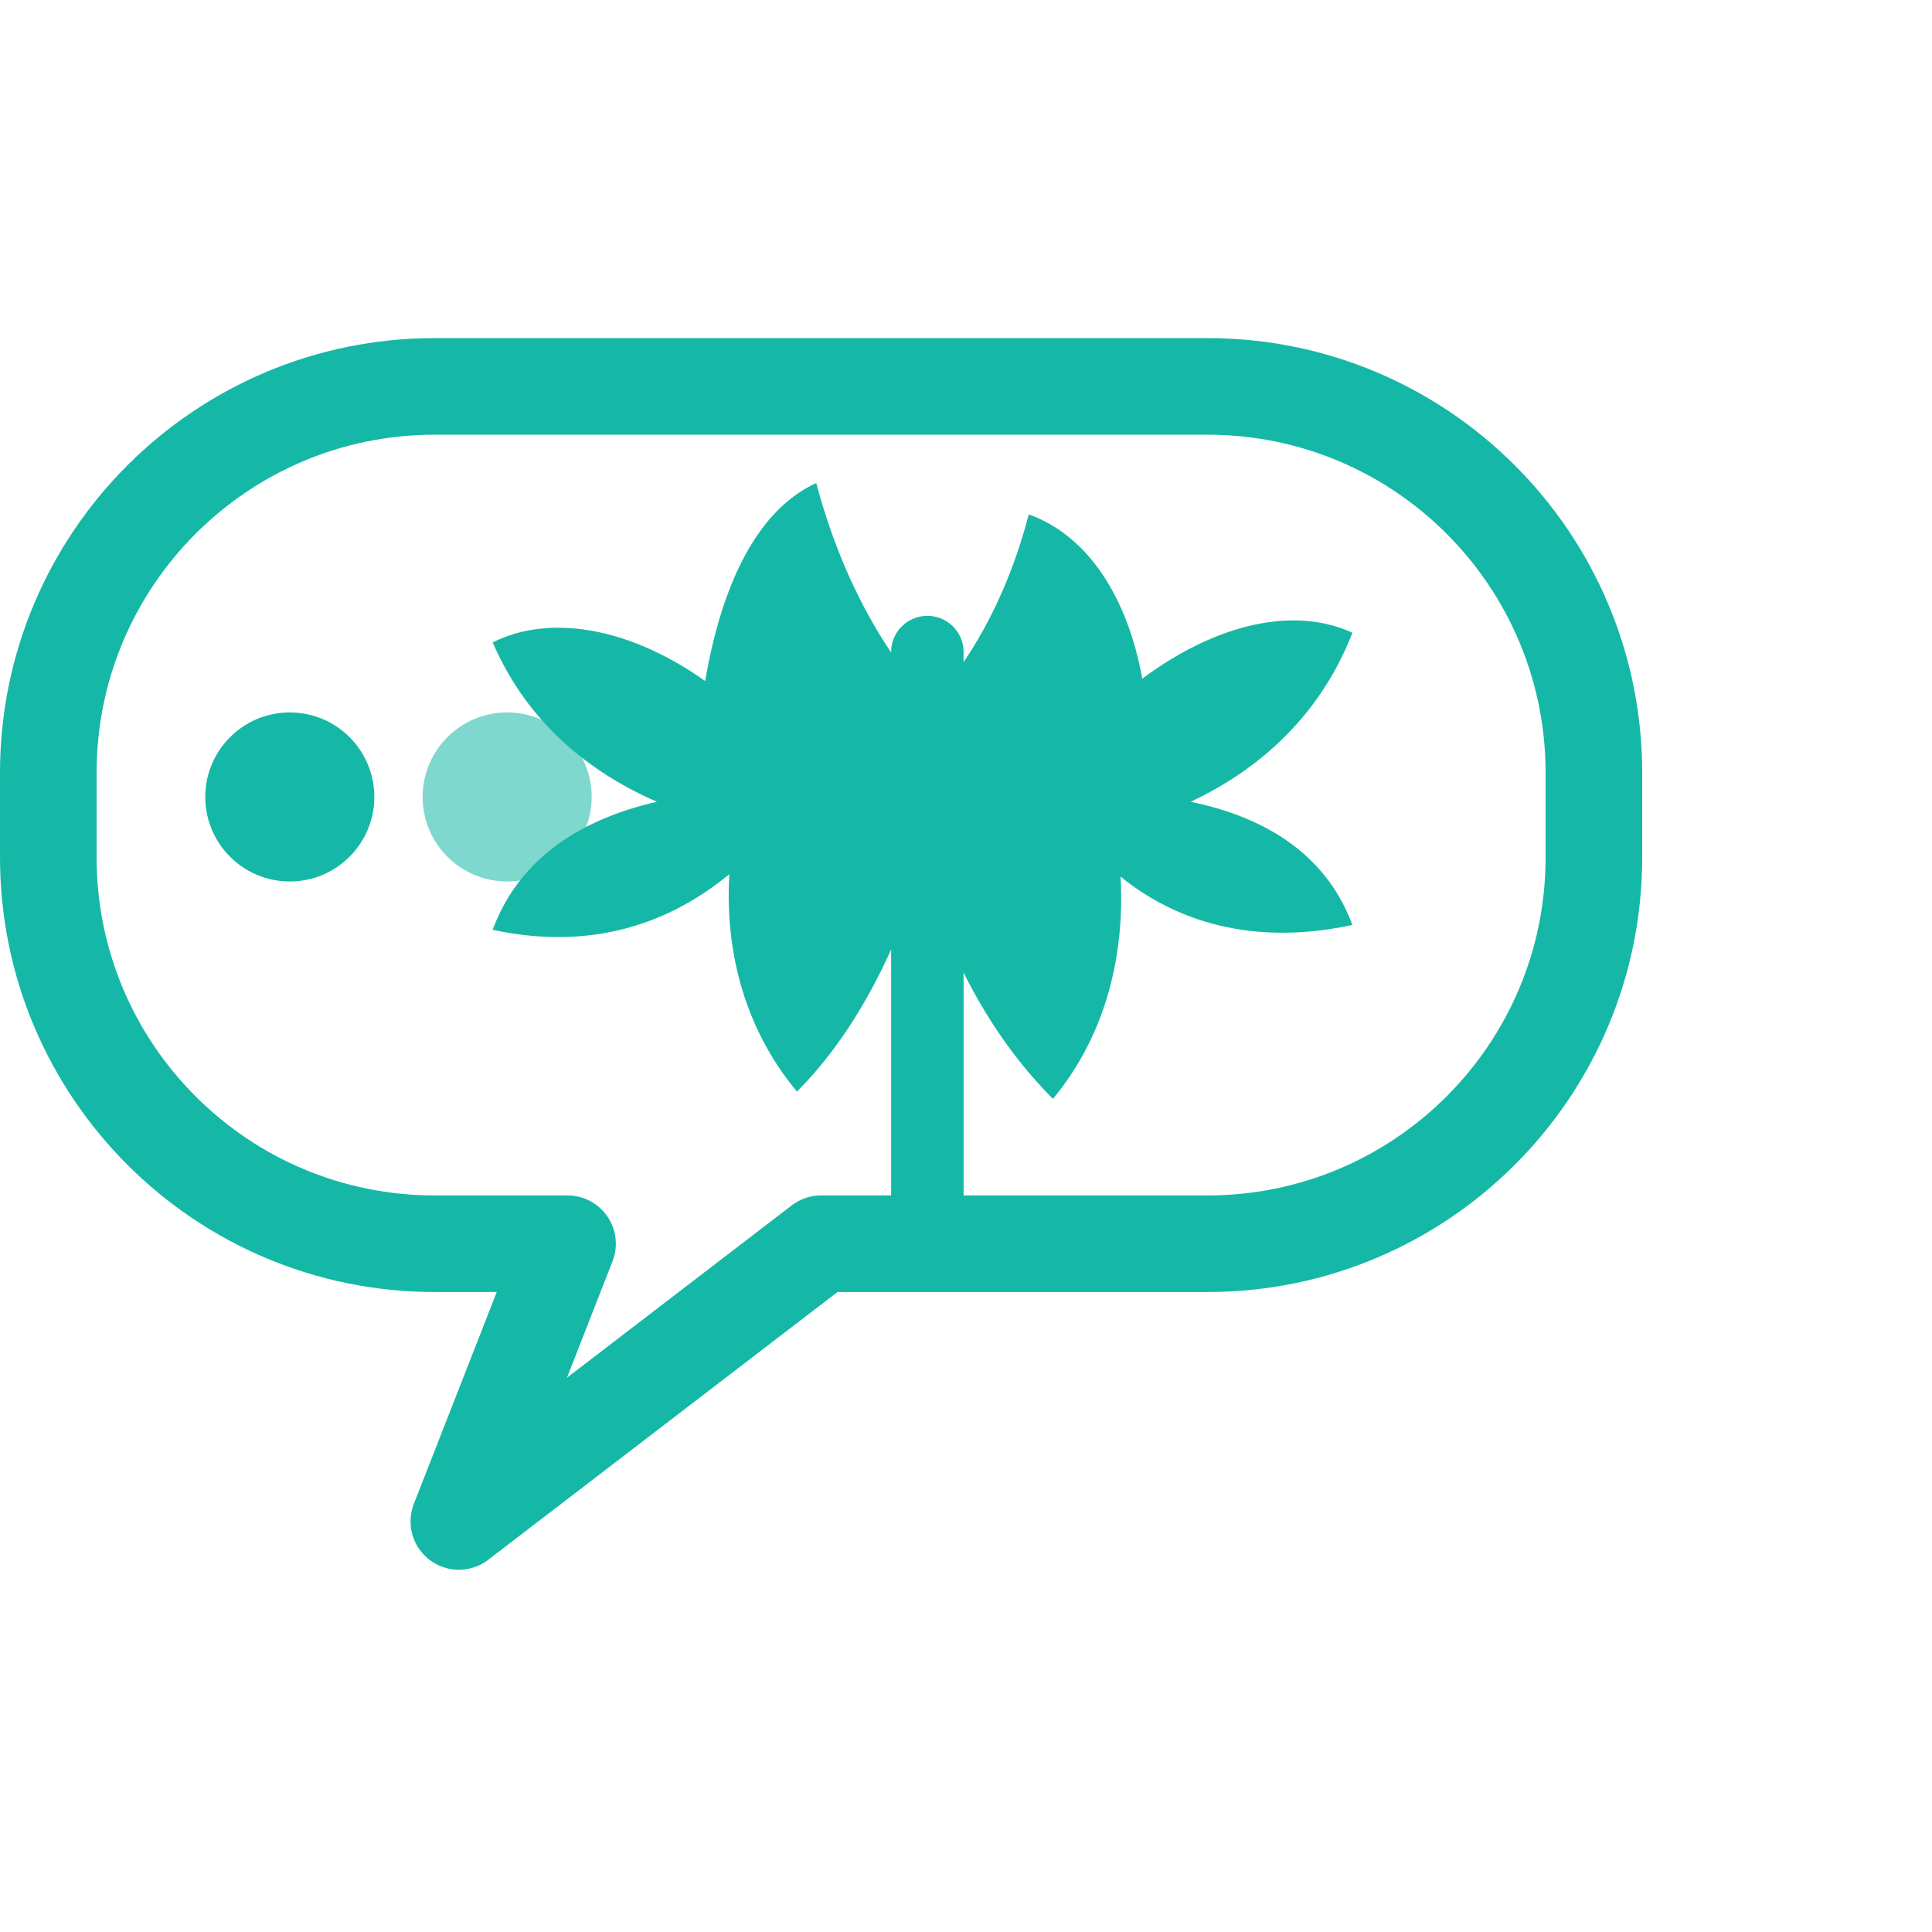
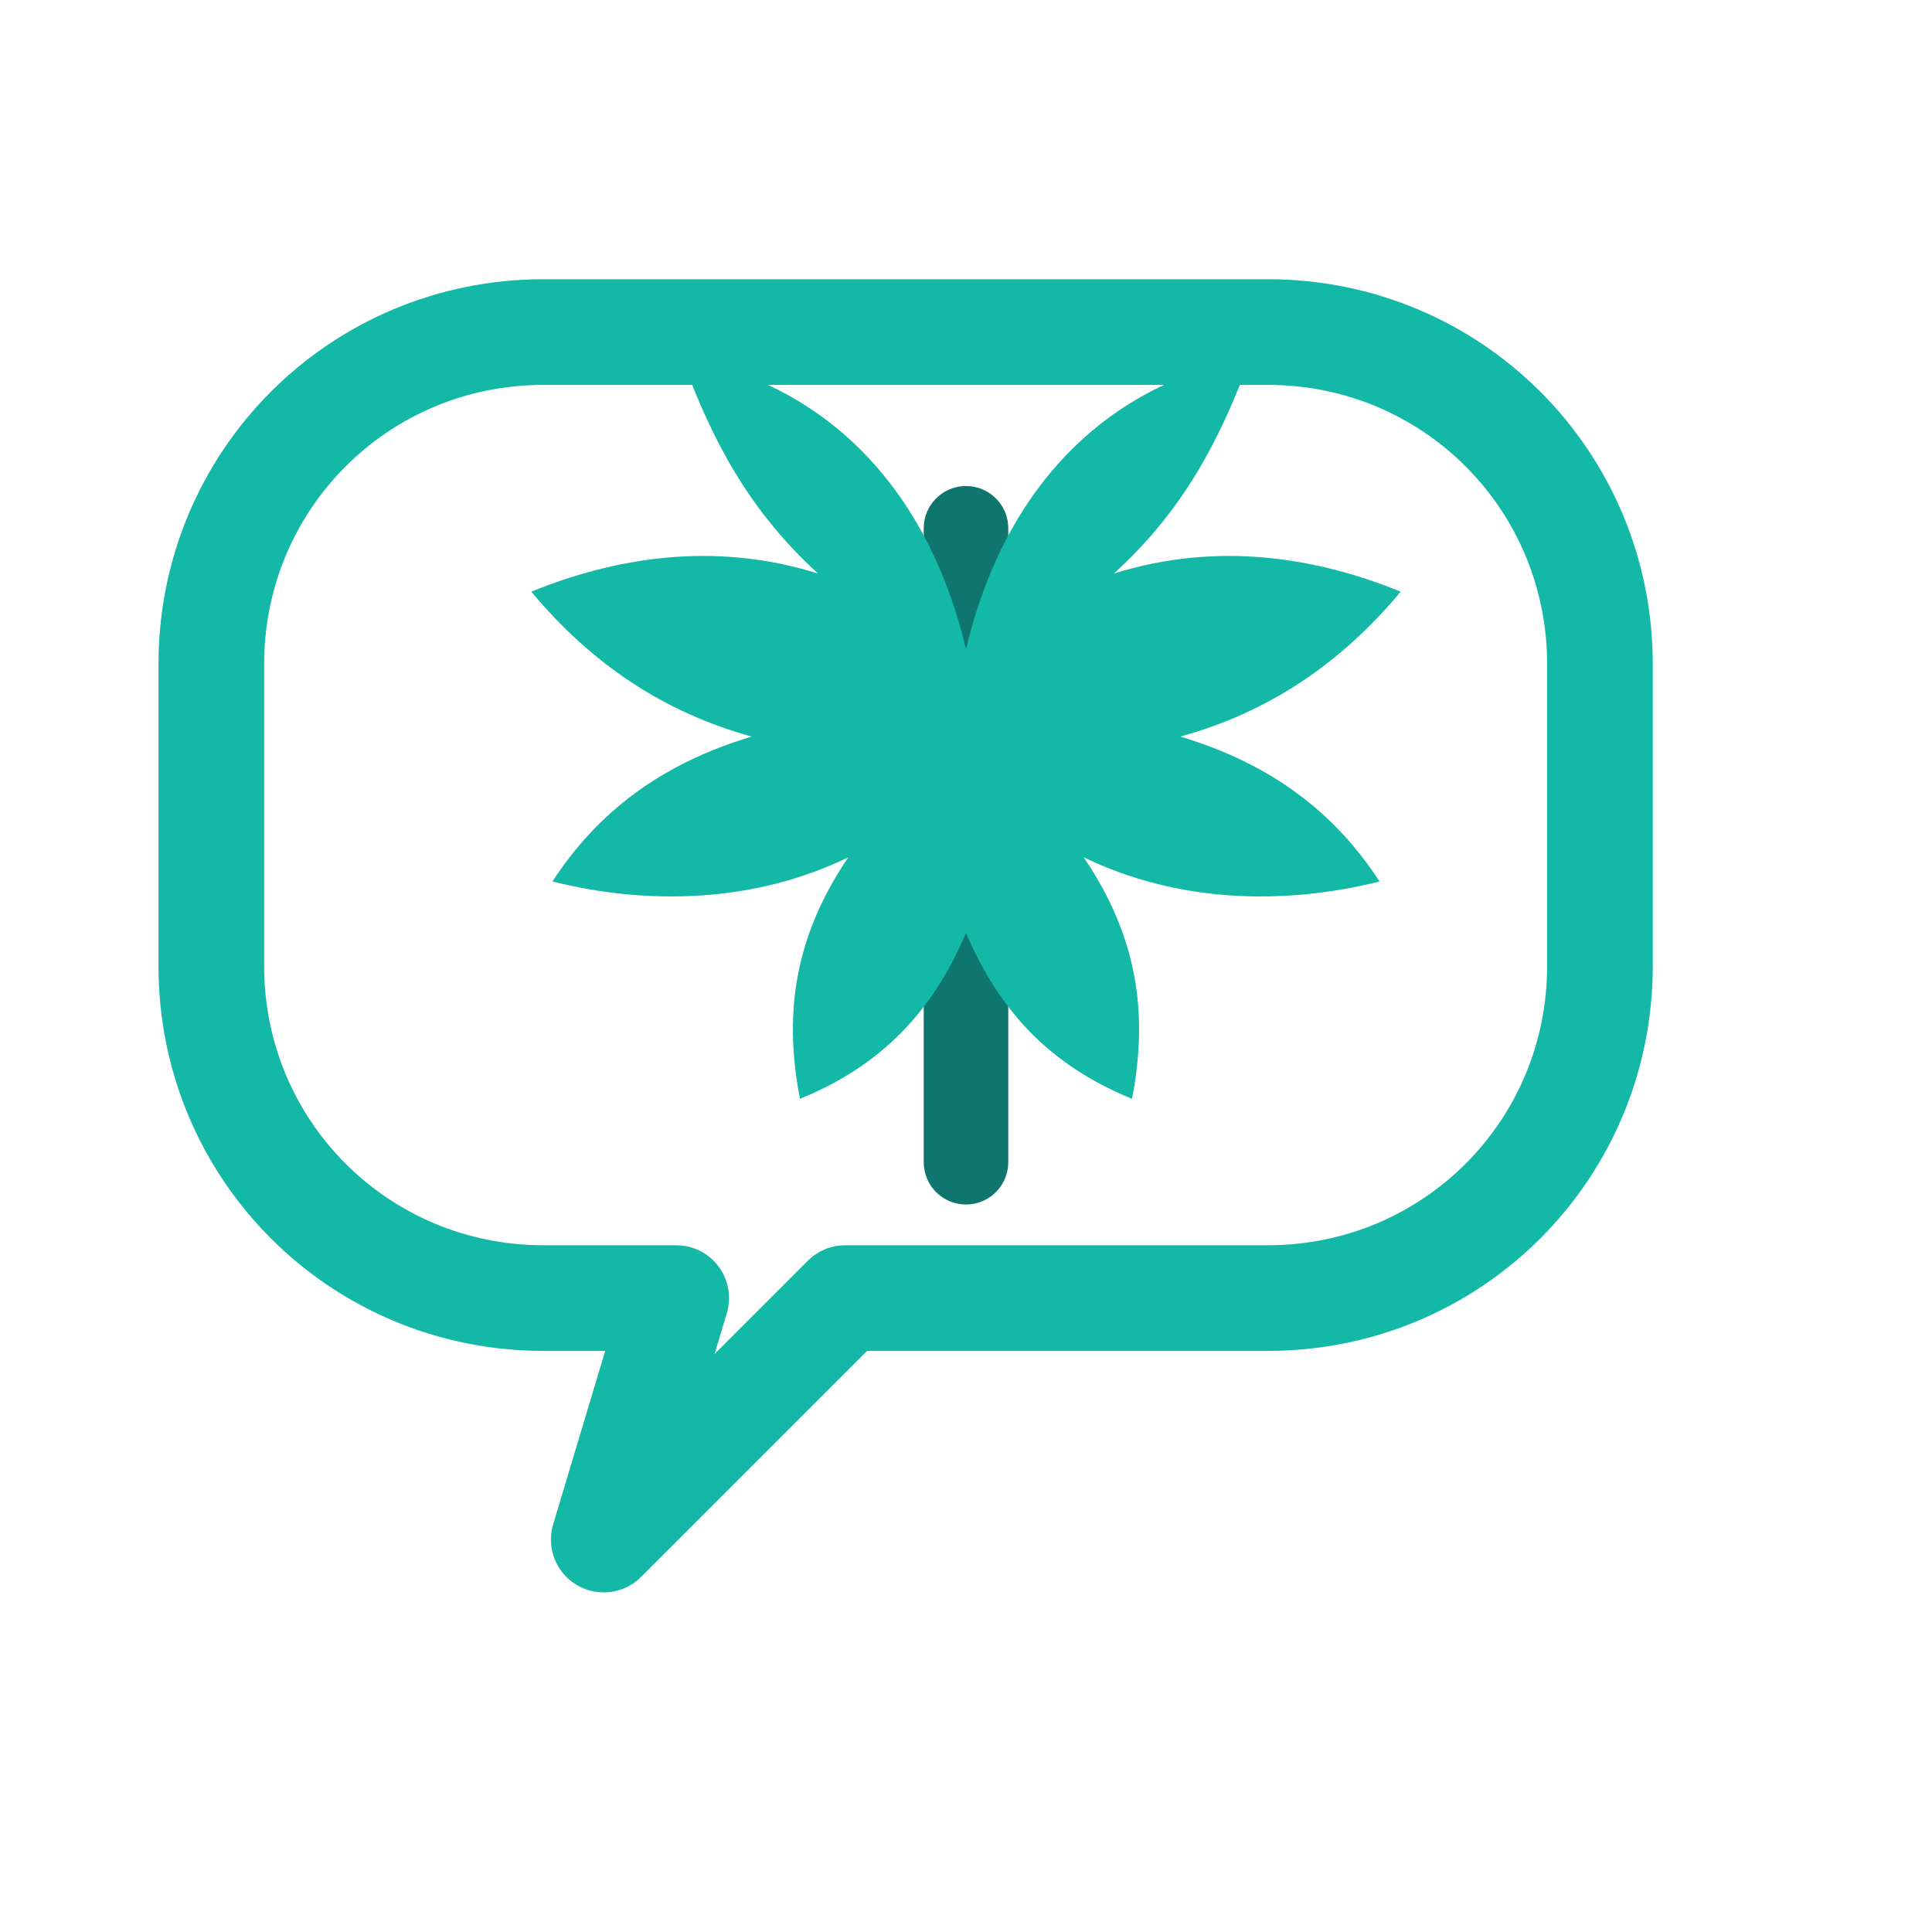
- <svg xmlns="http://www.w3.org/2000/svg" width="80" height="80" viewBox="0 0 80 80" fill="none">
-   <path d="M18 16H50C58.837 16 66 23.163 66 32V35.5C66 44.337 58.837 51.5 50 51.5H34L19 63L23.5 51.5H18C9.163 51.5 2 44.337 2 35.5V32C2 23.163 9.163 16 18 16Z" stroke="#15B8A6" stroke-width="4" stroke-linejoin="round" />
-   <circle cx="12" cy="33" r="3.5" fill="#15B8A6" />
-   <circle cx="21" cy="33" r="3.5" fill="#15B8A6" opacity="0.55" />
-   <path d="M42.6 21.3C41.6 25.1 40 27.5 38.6 29.1C36.6 27.1 34.8 23.8 33.8 20C31.4 21.1 29.9 24.1 29.2 28.2C26.1 26 22.8 25.4 20.4 26.6C21.7 29.6 24 31.8 27.2 33.2C23.7 34 21.4 35.8 20.4 38.5C24.1 39.3 27.4 38.5 30.2 36.2C30 39.7 31 42.8 33 45.2C35.1 43.1 36.9 40 38.2 35.9C39.4 40 41.3 43.2 43.6 45.5C45.6 43.1 46.6 39.9 46.4 36.3C49 38.4 52.3 39.1 56 38.3C55 35.6 52.7 33.9 49.3 33.2C52.5 31.7 54.8 29.3 56 26.2C53.6 25.1 50.4 25.8 47.3 28.1C46.7 24.8 45.1 22.2 42.6 21.3Z" fill="#15B8A6" />
-   <path d="M38.4 27V50" stroke="#15B8A6" stroke-width="3" stroke-linecap="round" />
+ <svg xmlns="http://www.w3.org/2000/svg" width="64" height="64" viewBox="0 0 64 64" fill="none">
+   <path d="M18 11h24c6.1 0 11 4.9 11 11v10c0 6.1-4.9 11-11 11H28l-8 8 2.4-8H18c-6.1 0-11-4.9-11-11V22c0-6.1 4.9-11 11-11Z" stroke="#14B8A6" stroke-width="3.5" stroke-linejoin="round" />
+   <path d="M32 17.5v21" stroke="#0F766E" stroke-width="2.8" stroke-linecap="round" />
+   <path d="M32 21.5c-1.8-7.5-7.1-9.3-9.4-9.6 1 2.7 2.2 5 4.5 7.1-3.5-1.1-6.8-.5-9.5.6 2 2.4 4.4 4 7.3 4.8-3 .9-5.1 2.5-6.6 4.8 3.2.8 6.7.7 9.8-.8-1.9 2.8-2.1 5.4-1.6 8 2.7-1.1 4.4-2.9 5.5-5.5" fill="#14B8A6" />
+   <path d="M32 21.5c1.8-7.5 7.1-9.3 9.4-9.6-1 2.7-2.2 5-4.5 7.1 3.5-1.1 6.8-.5 9.5.6-2 2.4-4.4 4-7.3 4.8 3 .9 5.1 2.5 6.6 4.8-3.2.8-6.7.7-9.8-.8 1.9 2.8 2.1 5.4 1.6 8-2.7-1.1-4.4-2.9-5.5-5.5" fill="#14B8A6" />
</svg>
